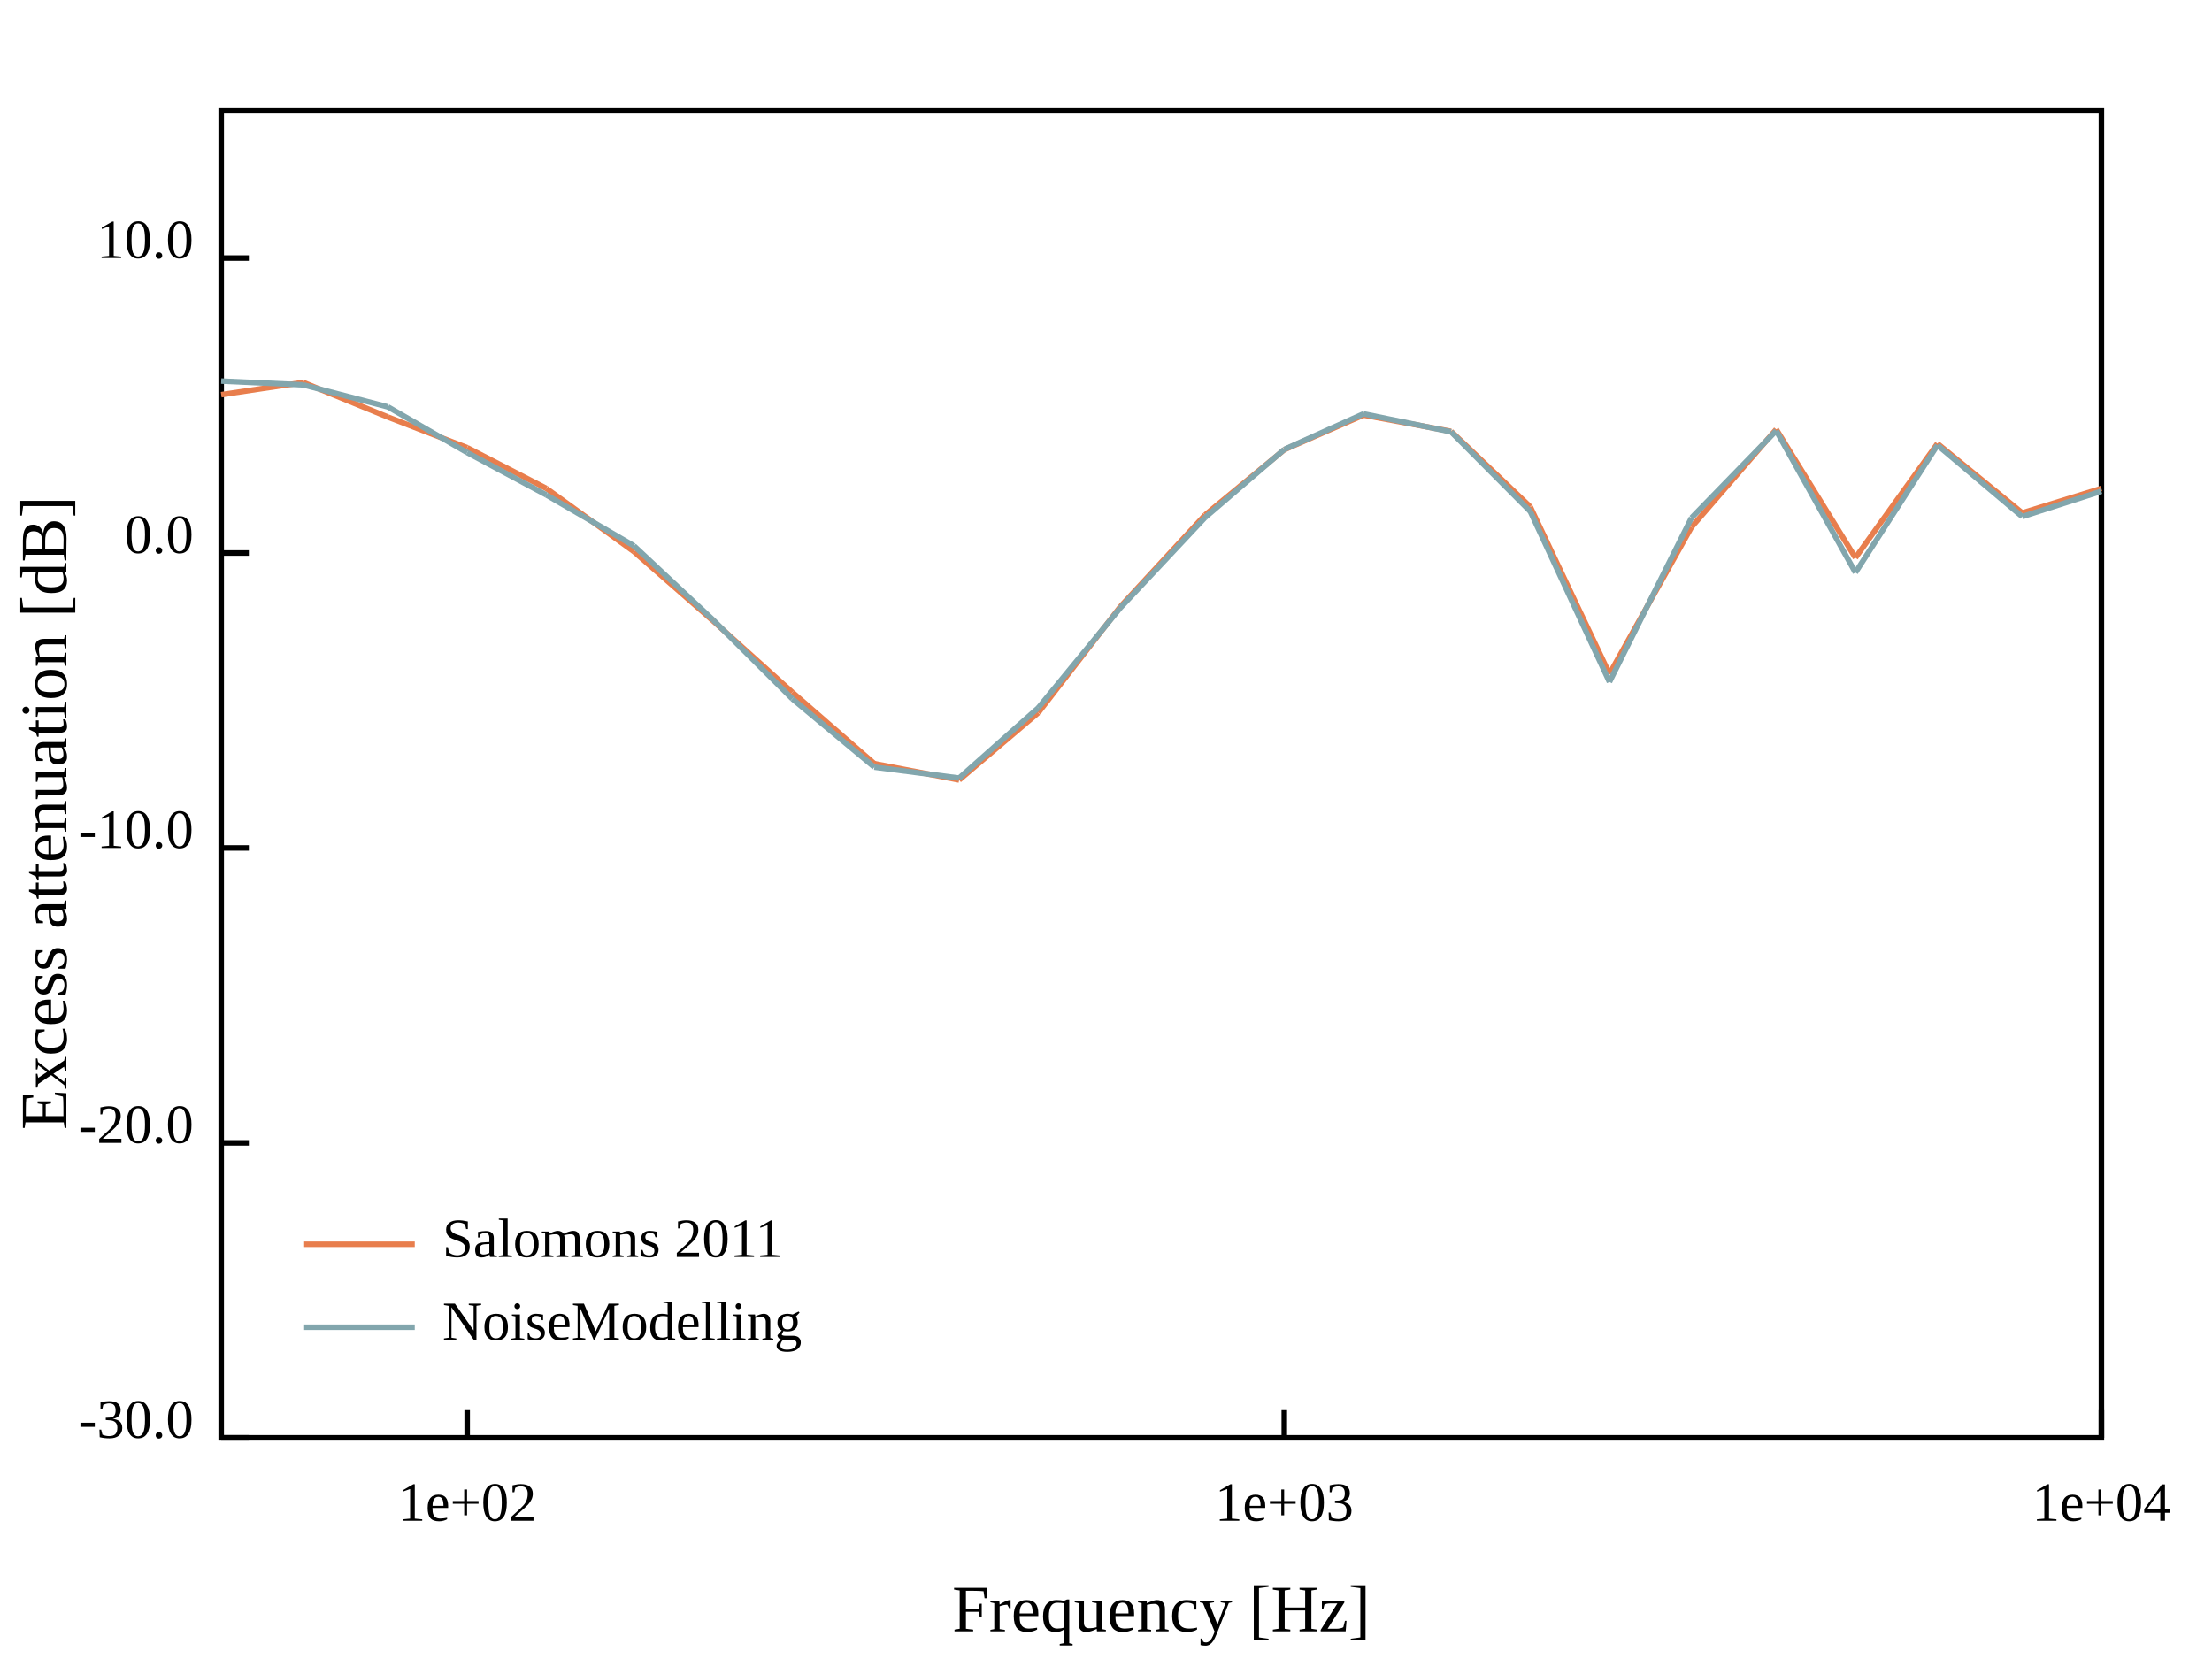
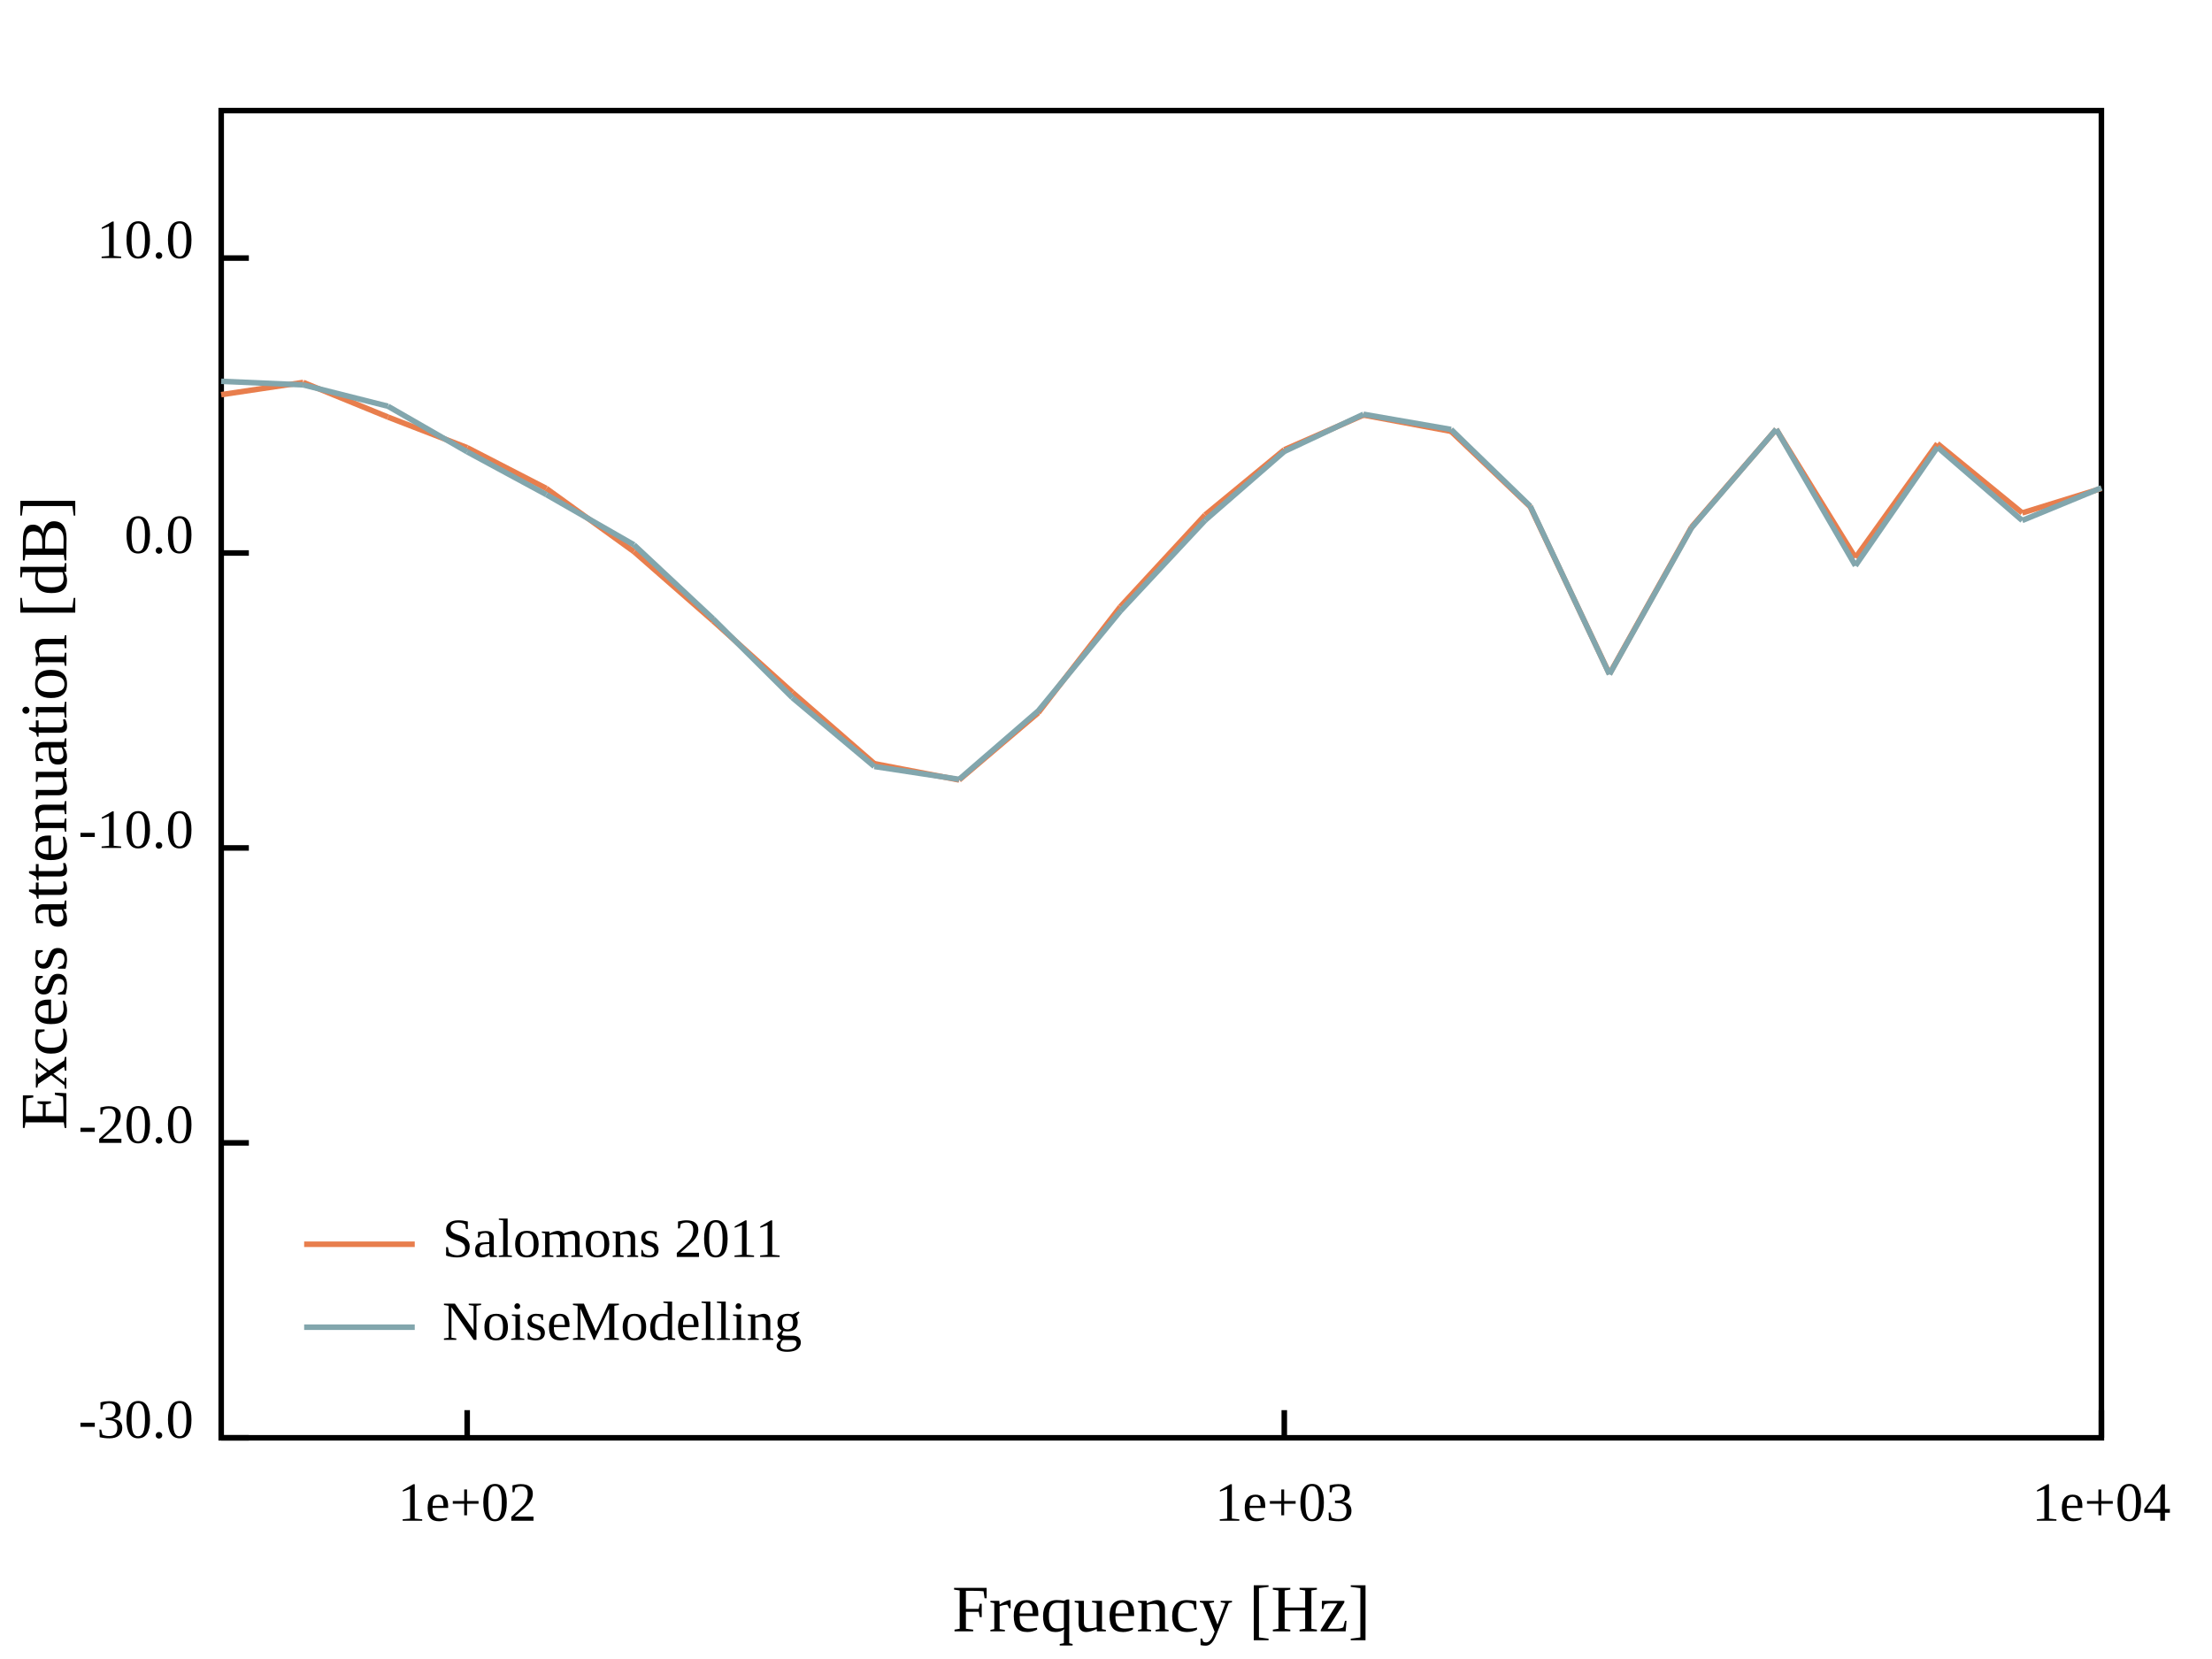
<svg xmlns="http://www.w3.org/2000/svg" height="300" width="400">
  <rect width="400" height="300" x="0" y="0" style="fill:white; stroke:none" />
  <rect width="340" height="240" x="40" y="20" style="fill:none; stroke-width:1;stroke:black" />
  <line x1="40" y1="260" x2="45" y2="260" style="fill:none; stroke-width:1; stroke:black" />
  <text x="35" y="260" text-anchor="end" style="stroke:none; fill:black; font-size:smaller">-30.0</text>
  <line x1="40" y1="206.667" x2="45" y2="206.667" style="fill:none; stroke-width:1; stroke:black" />
  <text x="35" y="206.667" text-anchor="end" style="stroke:none; fill:black; font-size:smaller">-20.0</text>
  <line x1="40" y1="153.333" x2="45" y2="153.333" style="fill:none; stroke-width:1; stroke:black" />
  <text x="35" y="153.333" text-anchor="end" style="stroke:none; fill:black; font-size:smaller">-10.0</text>
  <line x1="40" y1="100" x2="45" y2="100" style="fill:none; stroke-width:1; stroke:black" />
  <text x="35" y="100" text-anchor="end" style="stroke:none; fill:black; font-size:smaller">0.0</text>
  <line x1="40" y1="46.667" x2="45" y2="46.667" style="fill:none; stroke-width:1; stroke:black" />
  <text x="35" y="46.667" text-anchor="end" style="stroke:none; fill:black; font-size:smaller">10.0</text>
  <line x1="84.48" y1="260" x2="84.48" y2="255" style="fill:none; stroke-width:1; stroke:black" />
  <text x="84.48" y="275" text-anchor="middle" style="stroke:none; fill:black; font-size:smaller">1e+02</text>
  <line x1="232.24" y1="260" x2="232.24" y2="255" style="fill:none; stroke-width:1; stroke:black" />
  <text x="232.24" y="275" text-anchor="middle" style="stroke:none; fill:black; font-size:smaller">1e+03</text>
  <line x1="380" y1="260" x2="380" y2="255" style="fill:none; stroke-width:1; stroke:black" />
  <text x="380" y="275" text-anchor="middle" style="stroke:none; fill:black; font-size:smaller">1e+04</text>
  <line x1="40" y1="71.367" x2="54.831" y2="69.155" style="fill:none; stroke-width:1; stroke:rgb(232,126,77)" />
  <line x1="54.831" y1="69.155" x2="70.161" y2="75.422" style="fill:none; stroke-width:1; stroke:rgb(232,126,77)" />
  <line x1="70.161" y1="75.422" x2="84.48" y2="80.952" style="fill:none; stroke-width:1; stroke:rgb(232,126,77)" />
  <line x1="84.48" y1="80.952" x2="98.8" y2="88.326" style="fill:none; stroke-width:1; stroke:rgb(232,126,77)" />
  <line x1="98.8" y1="88.326" x2="114.641" y2="99.754" style="fill:none; stroke-width:1; stroke:rgb(232,126,77)" />
  <line x1="114.641" y1="99.754" x2="128.96" y2="112.289" style="fill:none; stroke-width:1; stroke:rgb(232,126,77)" />
  <line x1="128.96" y1="112.289" x2="143.28" y2="125.192" style="fill:none; stroke-width:1; stroke:rgb(232,126,77)" />
  <line x1="143.28" y1="125.192" x2="158.11" y2="138.095" style="fill:none; stroke-width:1; stroke:rgb(232,126,77)" />
  <line x1="158.11" y1="138.095" x2="173.441" y2="141.045" style="fill:none; stroke-width:1; stroke:rgb(232,126,77)" />
  <line x1="173.441" y1="141.045" x2="187.76" y2="128.879" style="fill:none; stroke-width:1; stroke:rgb(232,126,77)" />
  <line x1="187.76" y1="128.879" x2="202.591" y2="109.708" style="fill:none; stroke-width:1; stroke:rgb(232,126,77)" />
  <line x1="202.591" y1="109.708" x2="217.921" y2="93.118" style="fill:none; stroke-width:1; stroke:rgb(232,126,77)" />
  <line x1="217.921" y1="93.118" x2="232.24" y2="81.321" style="fill:none; stroke-width:1; stroke:rgb(232,126,77)" />
  <line x1="232.24" y1="81.321" x2="246.559" y2="75.054" style="fill:none; stroke-width:1; stroke:rgb(232,126,77)" />
  <line x1="246.559" y1="75.054" x2="262.401" y2="78.003" style="fill:none; stroke-width:1; stroke:rgb(232,126,77)" />
  <line x1="262.401" y1="78.003" x2="276.72" y2="91.644" style="fill:none; stroke-width:1; stroke:rgb(232,126,77)" />
  <line x1="276.72" y1="91.644" x2="291.04" y2="121.874" style="fill:none; stroke-width:1; stroke:rgb(232,126,77)" />
  <line x1="291.04" y1="121.874" x2="305.87" y2="95.33" style="fill:none; stroke-width:1; stroke:rgb(232,126,77)" />
  <line x1="305.87" y1="95.33" x2="321.2" y2="77.634" style="fill:none; stroke-width:1; stroke:rgb(232,126,77)" />
  <line x1="321.2" y1="77.634" x2="335.52" y2="100.86" style="fill:none; stroke-width:1; stroke:rgb(232,126,77)" />
  <line x1="335.52" y1="100.86" x2="350.351" y2="80.215" style="fill:none; stroke-width:1; stroke:rgb(232,126,77)" />
  <line x1="350.351" y1="80.215" x2="365.681" y2="92.75" style="fill:none; stroke-width:1; stroke:rgb(232,126,77)" />
  <line x1="365.681" y1="92.75" x2="380" y2="88.326" style="fill:none; stroke-width:1; stroke:rgb(232,126,77)" />
-   <line x1="40" y1="68.905" x2="54.831" y2="69.593" style="fill:none; stroke-width:1; stroke:rgb(130,166,173)" />
-   <line x1="54.831" y1="69.593" x2="70.161" y2="73.584" style="fill:none; stroke-width:1; stroke:rgb(130,166,173)" />
-   <line x1="70.161" y1="73.584" x2="84.48" y2="81.838" style="fill:none; stroke-width:1; stroke:rgb(130,166,173)" />
-   <line x1="84.48" y1="81.838" x2="98.8" y2="89.5" style="fill:none; stroke-width:1; stroke:rgb(130,166,173)" />
-   <line x1="98.8" y1="89.5" x2="114.641" y2="98.714" style="fill:none; stroke-width:1; stroke:rgb(130,166,173)" />
-   <line x1="114.641" y1="98.714" x2="128.96" y2="112.105" style="fill:none; stroke-width:1; stroke:rgb(130,166,173)" />
-   <line x1="128.96" y1="112.105" x2="143.28" y2="126.374" style="fill:none; stroke-width:1; stroke:rgb(130,166,173)" />
-   <line x1="143.28" y1="126.374" x2="158.11" y2="138.724" style="fill:none; stroke-width:1; stroke:rgb(130,166,173)" />
-   <line x1="158.11" y1="138.724" x2="173.441" y2="140.701" style="fill:none; stroke-width:1; stroke:rgb(130,166,173)" />
-   <line x1="173.441" y1="140.701" x2="187.76" y2="127.998" style="fill:none; stroke-width:1; stroke:rgb(130,166,173)" />
-   <line x1="187.76" y1="127.998" x2="202.591" y2="109.917" style="fill:none; stroke-width:1; stroke:rgb(130,166,173)" />
-   <line x1="202.591" y1="109.917" x2="217.921" y2="93.571" style="fill:none; stroke-width:1; stroke:rgb(130,166,173)" />
-   <line x1="217.921" y1="93.571" x2="232.24" y2="81.271" style="fill:none; stroke-width:1; stroke:rgb(130,166,173)" />
-   <line x1="232.24" y1="81.271" x2="246.559" y2="74.834" style="fill:none; stroke-width:1; stroke:rgb(130,166,173)" />
-   <line x1="246.559" y1="74.834" x2="262.401" y2="78.088" style="fill:none; stroke-width:1; stroke:rgb(130,166,173)" />
-   <line x1="262.401" y1="78.088" x2="276.72" y2="92.473" style="fill:none; stroke-width:1; stroke:rgb(130,166,173)" />
-   <line x1="276.72" y1="92.473" x2="291.04" y2="123.323" style="fill:none; stroke-width:1; stroke:rgb(130,166,173)" />
-   <line x1="291.04" y1="123.323" x2="305.87" y2="93.648" style="fill:none; stroke-width:1; stroke:rgb(130,166,173)" />
-   <line x1="305.87" y1="93.648" x2="321.2" y2="77.878" style="fill:none; stroke-width:1; stroke:rgb(130,166,173)" />
-   <line x1="321.2" y1="77.878" x2="335.52" y2="103.538" style="fill:none; stroke-width:1; stroke:rgb(130,166,173)" />
-   <line x1="335.52" y1="103.538" x2="350.351" y2="80.493" style="fill:none; stroke-width:1; stroke:rgb(130,166,173)" />
-   <line x1="350.351" y1="80.493" x2="365.681" y2="93.419" style="fill:none; stroke-width:1; stroke:rgb(130,166,173)" />
-   <line x1="365.681" y1="93.419" x2="380" y2="88.827" style="fill:none; stroke-width:1; stroke:rgb(130,166,173)" />
+   <line x1="40" y1="68.951" x2="54.831" y2="69.599" style="fill:none; stroke-width:1; stroke:rgb(130,166,173)" />
+   <line x1="54.831" y1="69.599" x2="70.161" y2="73.462" style="fill:none; stroke-width:1; stroke:rgb(130,166,173)" />
+   <line x1="70.161" y1="73.462" x2="84.48" y2="81.699" style="fill:none; stroke-width:1; stroke:rgb(130,166,173)" />
+   <line x1="84.48" y1="81.699" x2="98.8" y2="89.439" style="fill:none; stroke-width:1; stroke:rgb(130,166,173)" />
+   <line x1="98.8" y1="89.439" x2="114.641" y2="98.52" style="fill:none; stroke-width:1; stroke:rgb(130,166,173)" />
+   <line x1="114.641" y1="98.52" x2="128.96" y2="111.914" style="fill:none; stroke-width:1; stroke:rgb(130,166,173)" />
+   <line x1="128.96" y1="111.914" x2="143.28" y2="126.162" style="fill:none; stroke-width:1; stroke:rgb(130,166,173)" />
+   <line x1="143.28" y1="126.162" x2="158.11" y2="138.605" style="fill:none; stroke-width:1; stroke:rgb(130,166,173)" />
+   <line x1="158.11" y1="138.605" x2="173.441" y2="140.933" style="fill:none; stroke-width:1; stroke:rgb(130,166,173)" />
+   <line x1="173.441" y1="140.933" x2="187.76" y2="128.539" style="fill:none; stroke-width:1; stroke:rgb(130,166,173)" />
+   <line x1="187.76" y1="128.539" x2="202.591" y2="110.511" style="fill:none; stroke-width:1; stroke:rgb(130,166,173)" />
+   <line x1="202.591" y1="110.511" x2="217.921" y2="94.094" style="fill:none; stroke-width:1; stroke:rgb(130,166,173)" />
+   <line x1="217.921" y1="94.094" x2="232.24" y2="81.64" style="fill:none; stroke-width:1; stroke:rgb(130,166,173)" />
+   <line x1="232.24" y1="81.64" x2="246.559" y2="74.91" style="fill:none; stroke-width:1; stroke:rgb(130,166,173)" />
+   <line x1="246.559" y1="74.91" x2="262.401" y2="77.658" style="fill:none; stroke-width:1; stroke:rgb(130,166,173)" />
+   <line x1="262.401" y1="77.658" x2="276.72" y2="91.536" style="fill:none; stroke-width:1; stroke:rgb(130,166,173)" />
+   <line x1="276.72" y1="91.536" x2="291.04" y2="121.945" style="fill:none; stroke-width:1; stroke:rgb(130,166,173)" />
+   <line x1="291.04" y1="121.945" x2="305.87" y2="95.461" style="fill:none; stroke-width:1; stroke:rgb(130,166,173)" />
+   <line x1="305.87" y1="95.461" x2="321.2" y2="77.612" style="fill:none; stroke-width:1; stroke:rgb(130,166,173)" />
+   <line x1="321.2" y1="77.612" x2="335.52" y2="102.297" style="fill:none; stroke-width:1; stroke:rgb(130,166,173)" />
+   <line x1="335.52" y1="102.297" x2="350.351" y2="80.863" style="fill:none; stroke-width:1; stroke:rgb(130,166,173)" />
+   <line x1="350.351" y1="80.863" x2="365.681" y2="94.118" style="fill:none; stroke-width:1; stroke:rgb(130,166,173)" />
+   <line x1="365.681" y1="94.118" x2="380" y2="88.215" style="fill:none; stroke-width:1; stroke:rgb(130,166,173)" />
  <text x="210" y="295" text-anchor="middle" style="stroke:none; fill:black">Frequency [Hz]</text>
  <text x="5" y="140" transform="rotate(-90, 12, 140)" text-anchor="middle" style="stroke:none; fill:black">Excess attenuation [dB]</text>
  <line x1="55" y1="225" x2="75" y2="225" style="fill:none; stroke-width:1; stroke:rgb(232,126,77)" />
  <text x="80" y="225" dominant-baseline="middle" style="stroke:none; fill:black; font-size:smaller">Salomons 2011</text>
  <line x1="55" y1="240" x2="75" y2="240" style="fill:none; stroke-width:1; stroke:rgb(130,166,173)" />
  <text x="80" y="240" dominant-baseline="middle" style="stroke:none; fill:black; font-size:smaller">NoiseModelling</text>
</svg>
